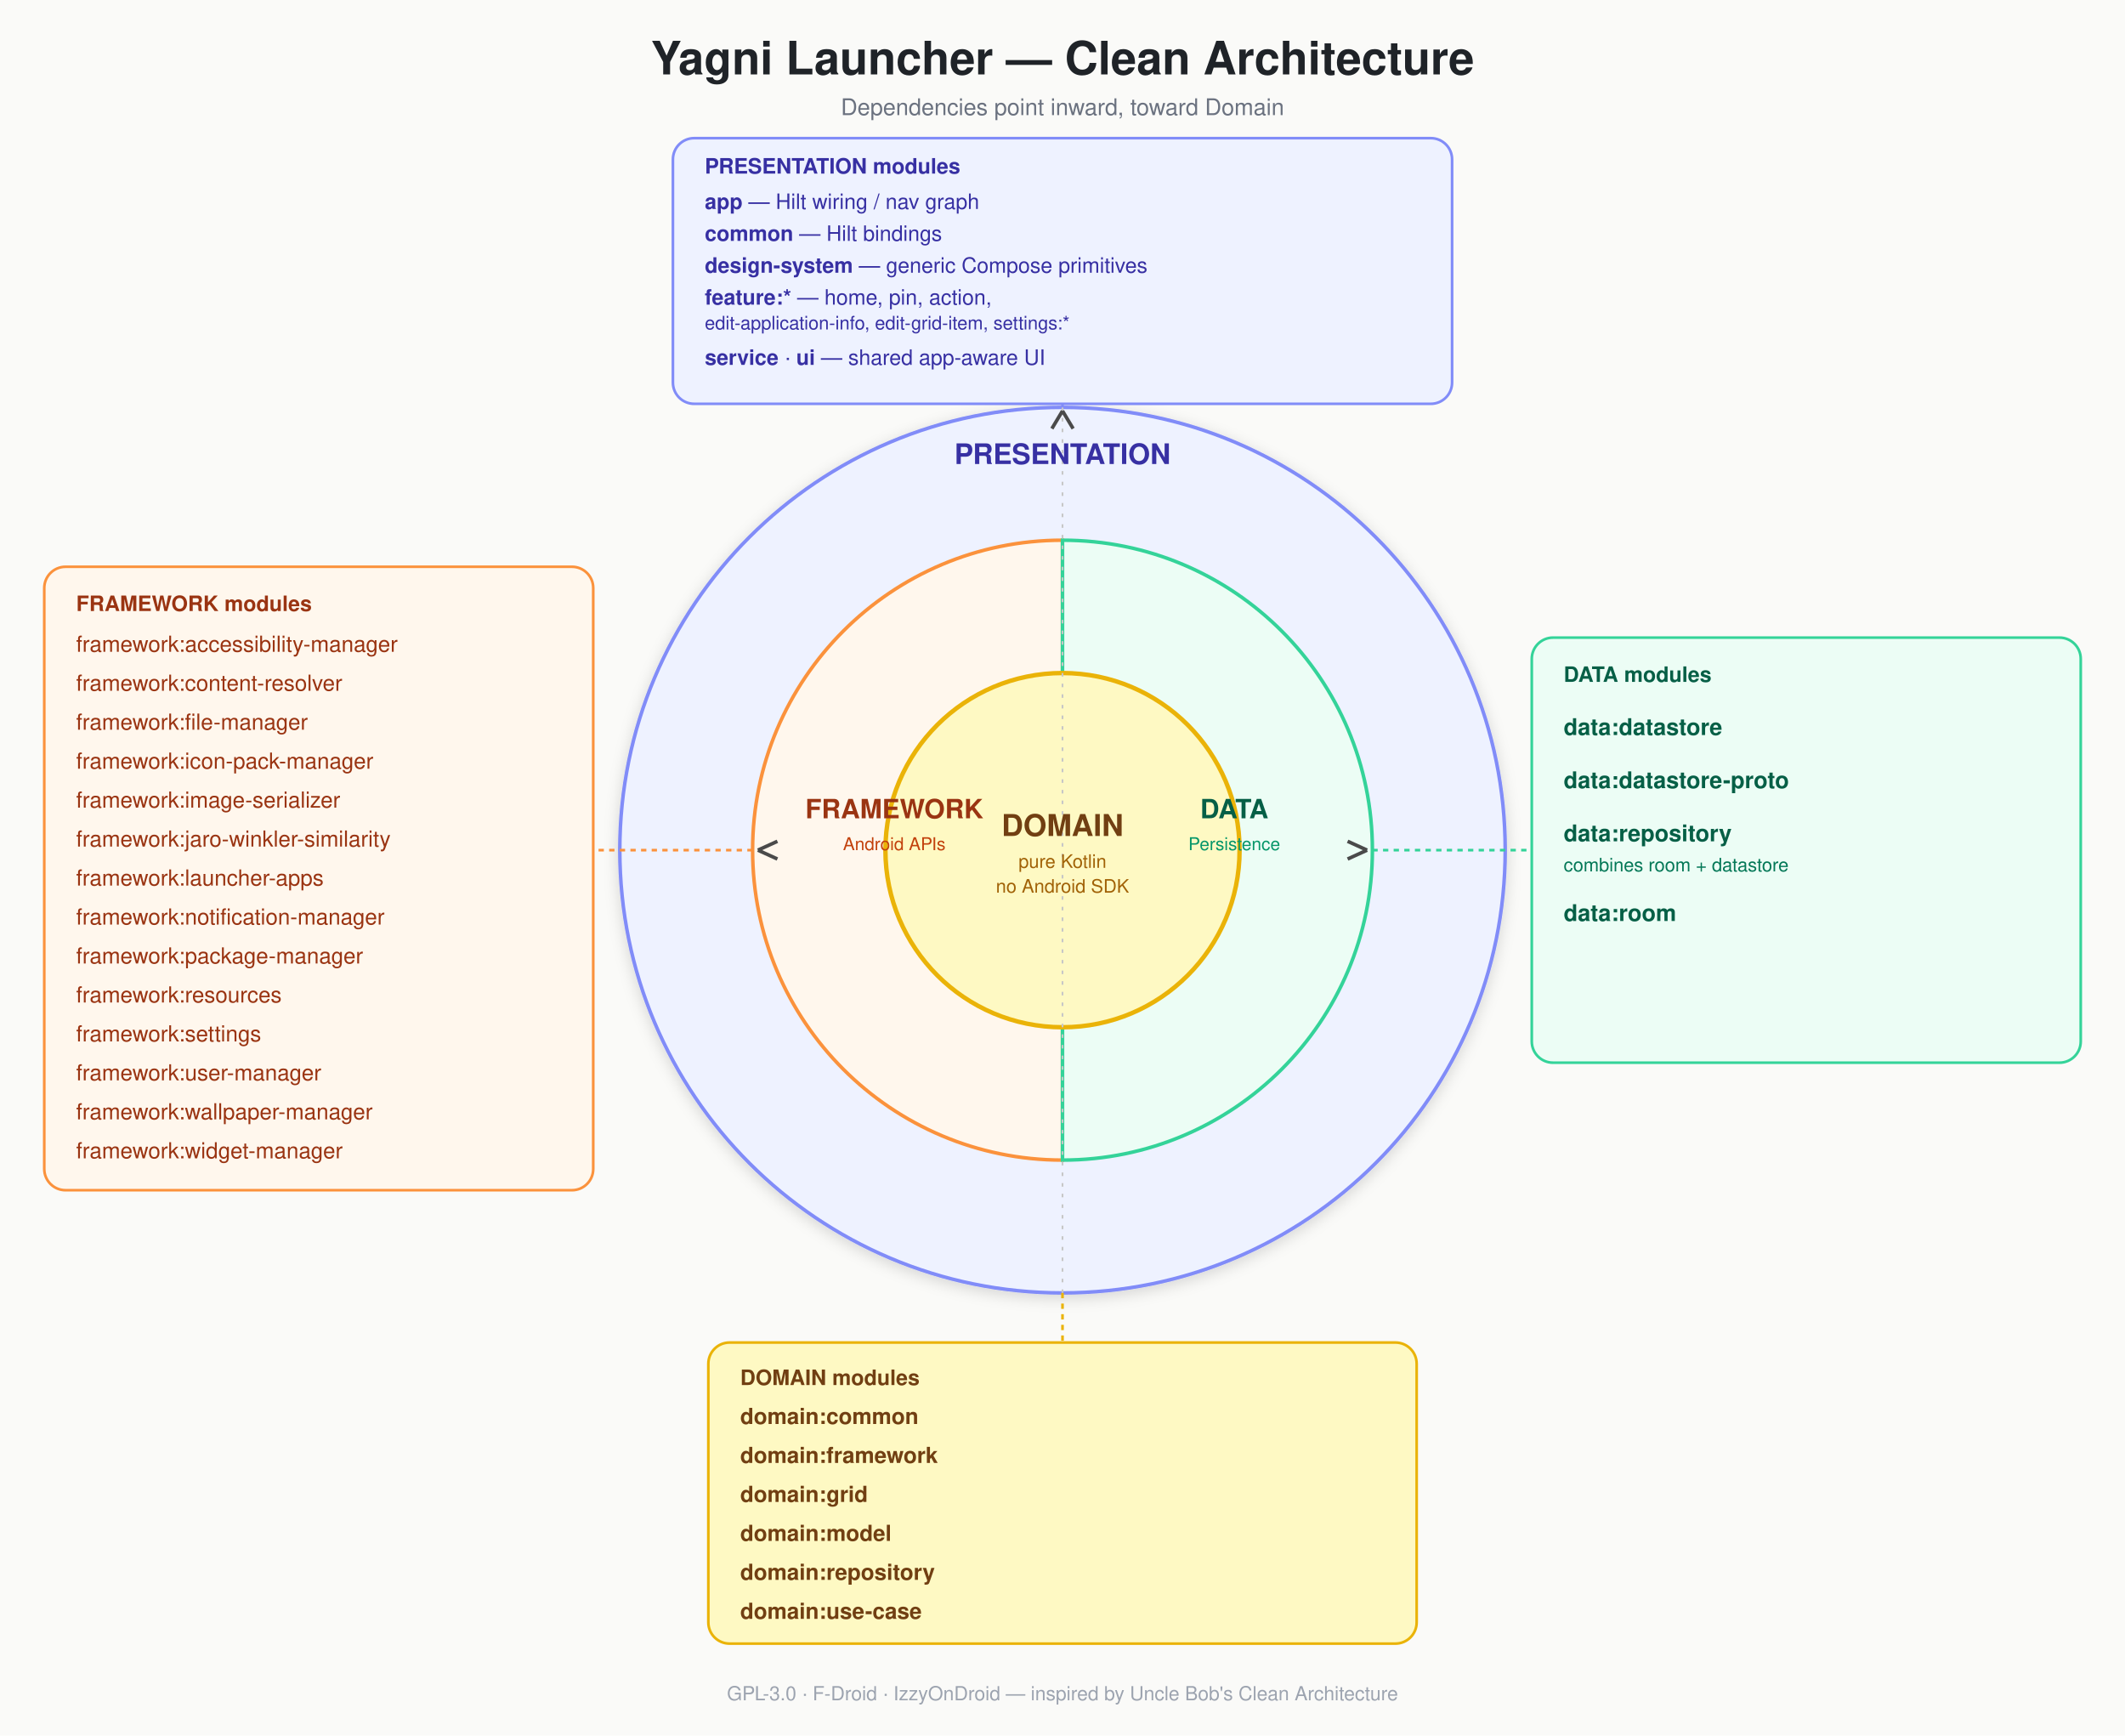
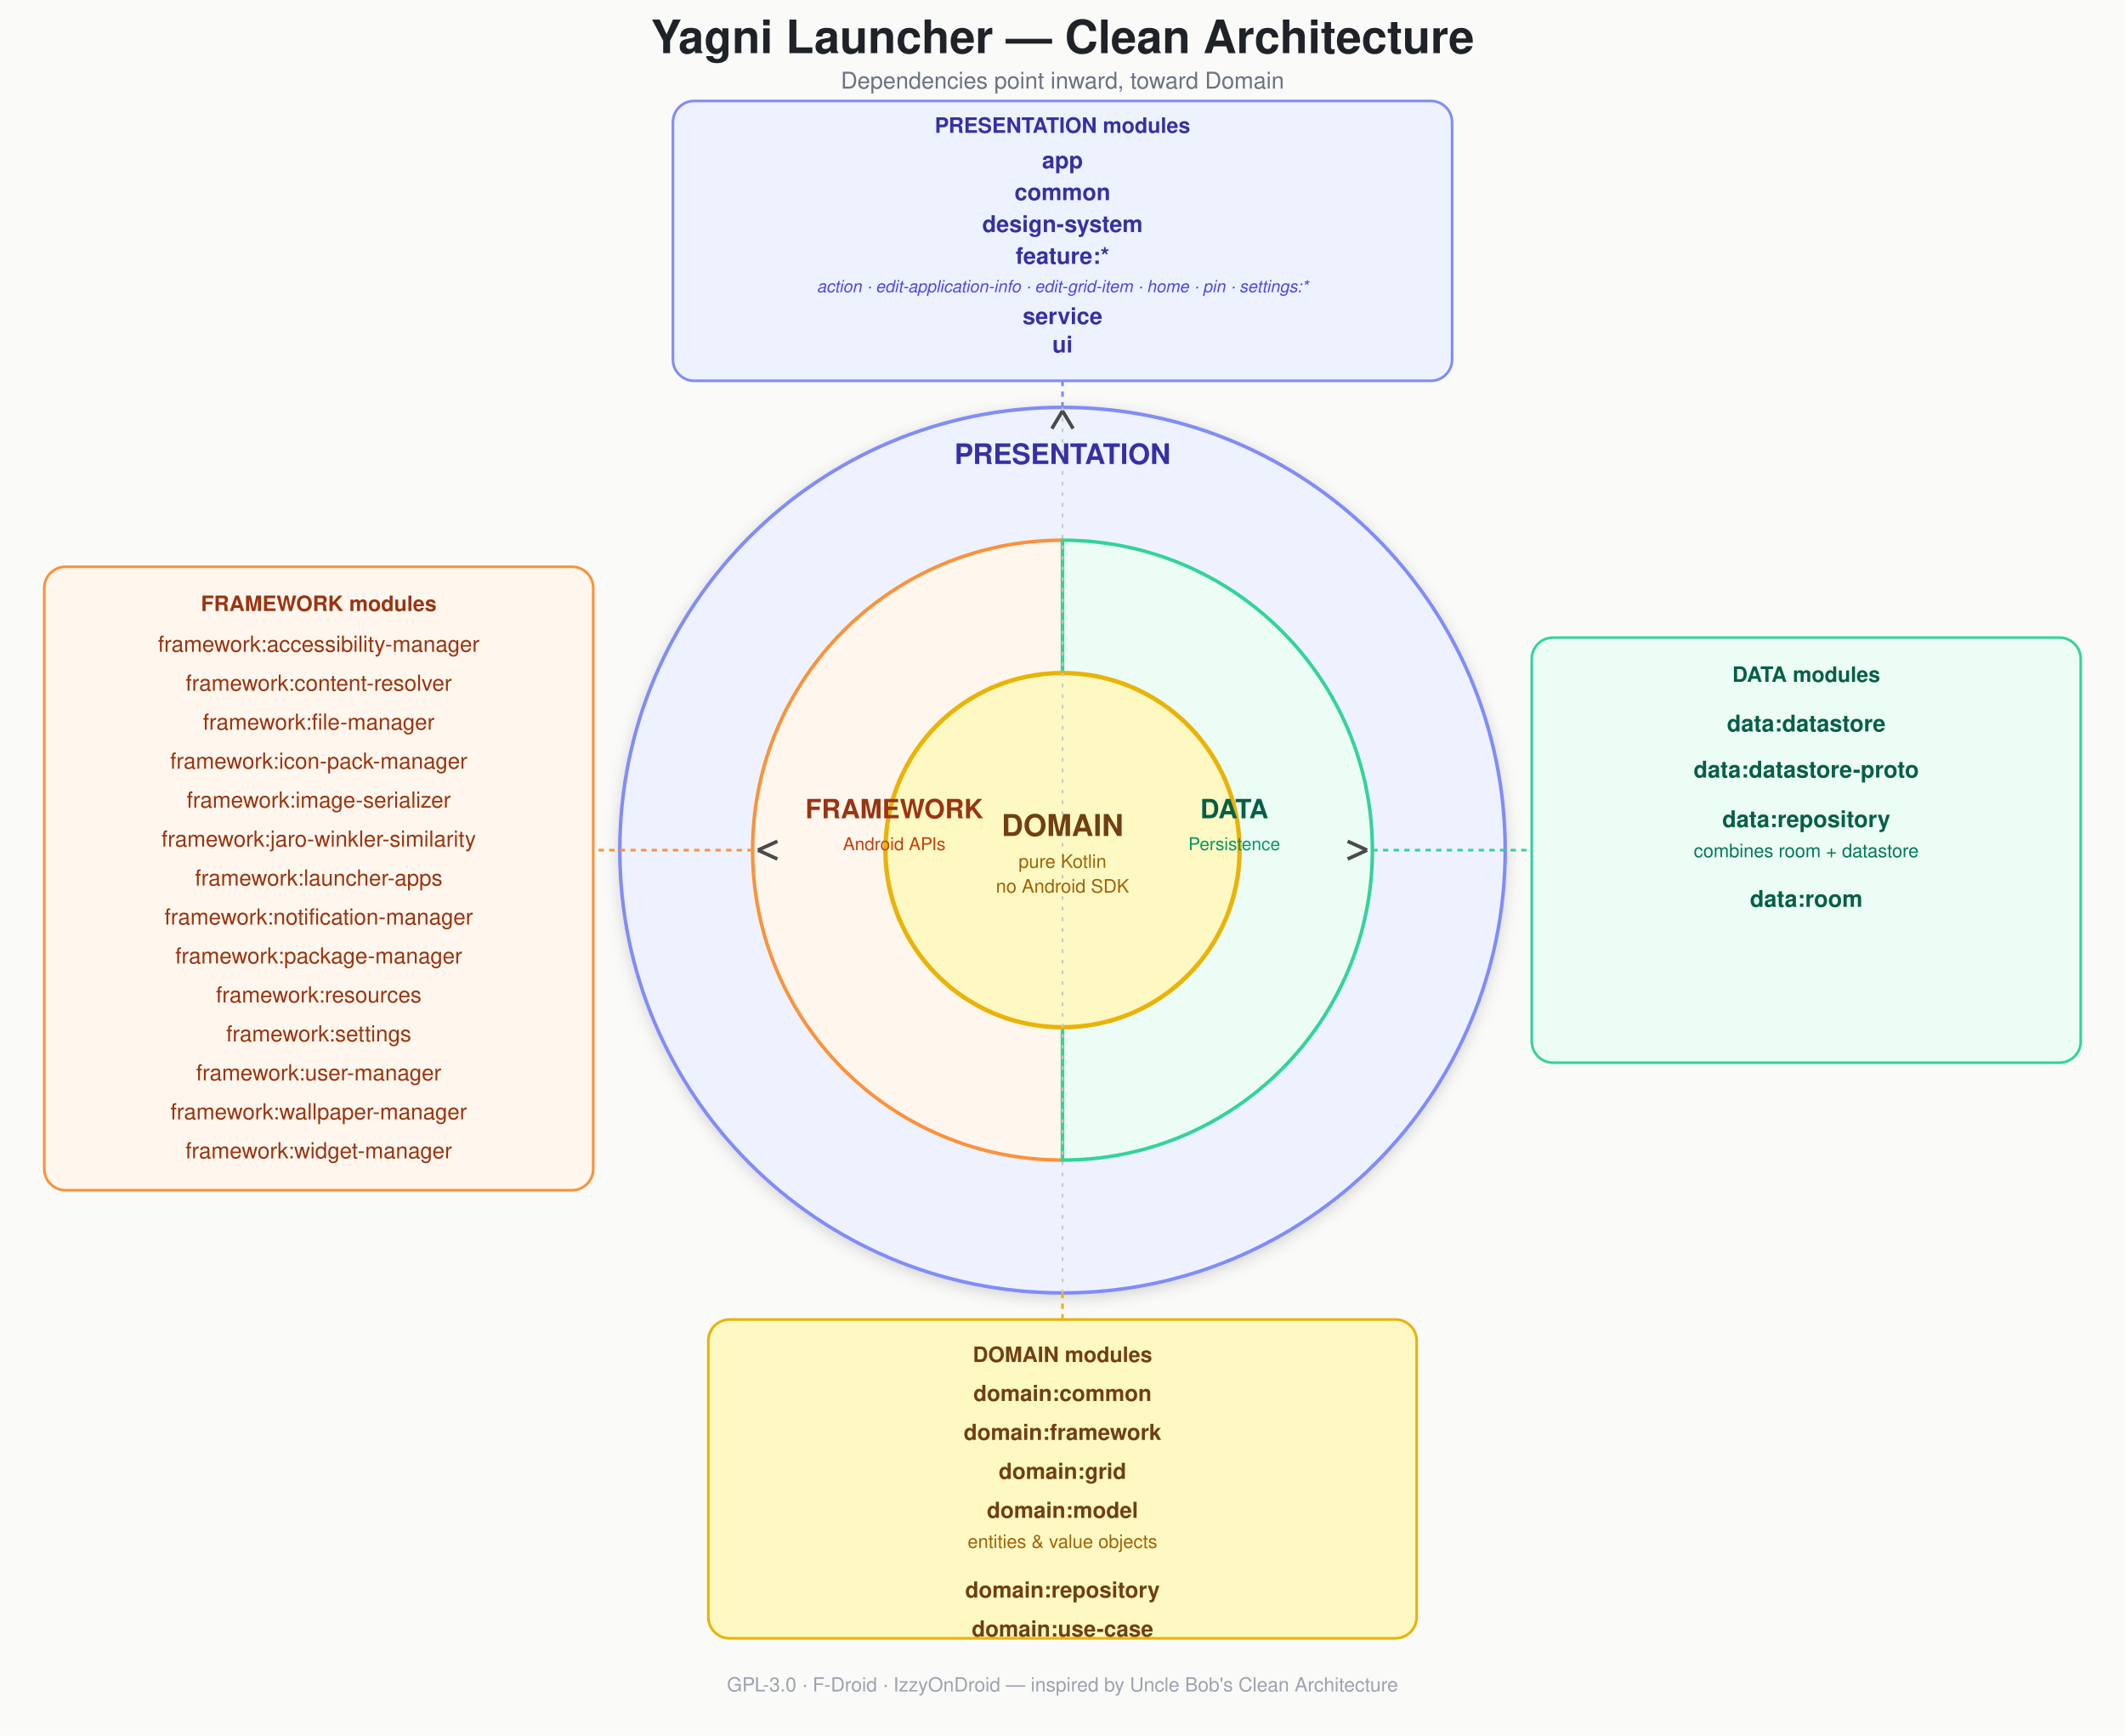
<svg xmlns="http://www.w3.org/2000/svg" viewBox="0 0 1200 980" font-family="Helvetica, Arial, sans-serif">
  <defs>
    <filter id="softShadow" x="-30%" y="-30%" width="160%" height="160%">
      <feDropShadow dx="0" dy="2" stdDeviation="4" flood-color="#000000" flood-opacity="0.15" />
    </filter>
  </defs>
  <rect x="0" y="0" width="1200" height="980" fill="#fafaf8" />
-   <text x="600" y="42" text-anchor="middle" font-size="26" font-weight="700" fill="#1f2328">Yagni Launcher — Clean Architecture</text>
-   <text x="600" y="65" text-anchor="middle" font-size="13" fill="#6b7280">Dependencies point inward, toward Domain</text>
+   <text x="600" y="30" text-anchor="middle" font-size="26" font-weight="700" fill="#1f2328">Yagni Launcher — Clean Architecture</text>
+   <text x="600" y="50" text-anchor="middle" font-size="13" fill="#6b7280">Dependencies point inward, toward Domain</text>
  <circle cx="600" cy="480" r="250" fill="#eef2ff" stroke="#818cf8" stroke-width="2" filter="url(#softShadow)" />
  <path d="M 600,305 A 175,175 0 0,0 600,655 Z" fill="#fff7ed" stroke="#fb923c" stroke-width="2" />
  <path d="M 600,305 A 175,175 0 0,1 600,655 Z" fill="#ecfdf5" stroke="#34d399" stroke-width="2" />
  <circle cx="600" cy="480" r="100" fill="#fef9c3" stroke="#eab308" stroke-width="2.5" />
  <line x1="600" y1="230" x2="600" y2="730" stroke="#c7c7c7" stroke-width="1" stroke-dasharray="2 4" />
  <text x="600" y="262" text-anchor="middle" font-size="16" font-weight="700" fill="#3730a3">PRESENTATION</text>
  <text x="505" y="462" text-anchor="middle" font-size="15" font-weight="700" fill="#9a3412">FRAMEWORK</text>
  <text x="505" y="480" text-anchor="middle" font-size="10" fill="#c2410c">Android APIs</text>
  <text x="697" y="462" text-anchor="middle" font-size="15" font-weight="700" fill="#065f46">DATA</text>
  <text x="697" y="480" text-anchor="middle" font-size="10" fill="#059669">Persistence</text>
  <text x="600" y="472" text-anchor="middle" font-size="17" font-weight="700" fill="#713f12">DOMAIN</text>
  <text x="600" y="490" text-anchor="middle" font-size="10.5" fill="#a16207">pure Kotlin</text>
  <text x="600" y="504" text-anchor="middle" font-size="10.5" fill="#a16207">no Android SDK</text>
  <g stroke="#4a4a4a" stroke-width="2" fill="none">
    <path d="M 600,232 l -6,10 M 600,232 l 6,10" />
    <path d="M 428,480 l 11,-5 M 428,480 l 11,5" />
    <path d="M 772,480 l -11,-5 M 772,480 l -11,5" />
  </g>
-   <line x1="600" y1="230" x2="600" y2="200" stroke="#818cf8" stroke-width="1.5" stroke-dasharray="3 3" />
-   <rect x="380" y="78" width="440" height="150" rx="12" fill="#eef2ff" stroke="#818cf8" stroke-width="1.5" />
-   <g font-size="12" fill="#3730a3">
-     <text x="398" y="98" font-weight="700" font-size="12">PRESENTATION modules</text>
-     <text x="398" y="118">
-       <tspan font-weight="600">app</tspan> — Hilt wiring / nav graph</text>
-     <text x="398" y="136">
-       <tspan font-weight="600">common</tspan> — Hilt bindings</text>
-     <text x="398" y="154">
-       <tspan font-weight="600">design-system</tspan> — generic Compose primitives</text>
-     <text x="398" y="172">
-       <tspan font-weight="600">feature:*</tspan> — home, pin, action,</text>
-     <text x="398" y="186" font-size="10.5">edit-application-info, edit-grid-item, settings:*</text>
-     <text x="398" y="206">
-       <tspan font-weight="600">service</tspan>   ·   <tspan font-weight="600">ui</tspan> — shared app-aware UI</text>
+   <line x1="600" y1="230" x2="600" y2="215" stroke="#818cf8" stroke-width="1.5" stroke-dasharray="3 3" />
+   <rect x="380" y="57" width="440" height="158" rx="12" fill="#eef2ff" stroke="#818cf8" stroke-width="1.5" />
+   <g font-size="13" fill="#3730a3" text-anchor="middle">
+     <text x="600" y="75" font-weight="700" font-size="12">PRESENTATION modules</text>
+     <text x="600" y="95" font-weight="600">app</text>
+     <text x="600" y="113" font-weight="600">common</text>
+     <text x="600" y="131" font-weight="600">design-system</text>
+     <text x="600" y="149" font-weight="600">feature:*</text>
+     <text x="600" y="165" font-size="9.5" font-style="italic" fill="#4f46e5">action · edit-application-info · edit-grid-item · home · pin · settings:*</text>
+     <text x="600" y="183" font-weight="600">service</text>
+     <text x="600" y="199" font-weight="600">ui</text>
  </g>
  <line x1="425" y1="480" x2="335" y2="480" stroke="#fb923c" stroke-width="1.5" stroke-dasharray="3 3" />
  <rect x="25" y="320" width="310" height="352" rx="12" fill="#fff7ed" stroke="#fb923c" stroke-width="1.5" />
-   <g font-size="12.5" fill="#9a3412">
-     <text x="43" y="345" font-weight="700" font-size="12">FRAMEWORK modules</text>
-     <text x="43" y="368">framework:accessibility-manager</text>
-     <text x="43" y="390">framework:content-resolver</text>
-     <text x="43" y="412">framework:file-manager</text>
-     <text x="43" y="434">framework:icon-pack-manager</text>
-     <text x="43" y="456">framework:image-serializer</text>
-     <text x="43" y="478">framework:jaro-winkler-similarity</text>
-     <text x="43" y="500">framework:launcher-apps</text>
-     <text x="43" y="522">framework:notification-manager</text>
-     <text x="43" y="544">framework:package-manager</text>
-     <text x="43" y="566">framework:resources</text>
-     <text x="43" y="588">framework:settings</text>
-     <text x="43" y="610">framework:user-manager</text>
-     <text x="43" y="632">framework:wallpaper-manager</text>
-     <text x="43" y="654">framework:widget-manager</text>
+   <g font-size="12.5" fill="#9a3412" text-anchor="middle">
+     <text x="180" y="345" font-weight="700" font-size="12">FRAMEWORK modules</text>
+     <text x="180" y="368">framework:accessibility-manager</text>
+     <text x="180" y="390">framework:content-resolver</text>
+     <text x="180" y="412">framework:file-manager</text>
+     <text x="180" y="434">framework:icon-pack-manager</text>
+     <text x="180" y="456">framework:image-serializer</text>
+     <text x="180" y="478">framework:jaro-winkler-similarity</text>
+     <text x="180" y="500">framework:launcher-apps</text>
+     <text x="180" y="522">framework:notification-manager</text>
+     <text x="180" y="544">framework:package-manager</text>
+     <text x="180" y="566">framework:resources</text>
+     <text x="180" y="588">framework:settings</text>
+     <text x="180" y="610">framework:user-manager</text>
+     <text x="180" y="632">framework:wallpaper-manager</text>
+     <text x="180" y="654">framework:widget-manager</text>
  </g>
  <line x1="775" y1="480" x2="865" y2="480" stroke="#34d399" stroke-width="1.5" stroke-dasharray="3 3" />
  <rect x="865" y="360" width="310" height="240" rx="12" fill="#ecfdf5" stroke="#34d399" stroke-width="1.5" />
-   <g font-size="13" fill="#065f46">
-     <text x="883" y="385" font-weight="700" font-size="12">DATA modules</text>
-     <text x="883" y="415" font-weight="600">data:datastore</text>
-     <text x="883" y="445" font-weight="600">data:datastore-proto</text>
-     <text x="883" y="475" font-weight="600">data:repository</text>
-     <text x="883" y="492" font-size="10.5" fill="#047857">combines room + datastore</text>
-     <text x="883" y="520" font-weight="600">data:room</text>
+   <g font-size="13" fill="#065f46" text-anchor="middle">
+     <text x="1020" y="385" font-weight="700" font-size="12">DATA modules</text>
+     <text x="1020" y="413" font-weight="600">data:datastore</text>
+     <text x="1020" y="439" font-weight="600">data:datastore-proto</text>
+     <text x="1020" y="467" font-weight="600">data:repository</text>
+     <text x="1020" y="484" font-size="10.5" fill="#047857">combines room + datastore</text>
+     <text x="1020" y="512" font-weight="600">data:room</text>
  </g>
-   <line x1="600" y1="730" x2="600" y2="758" stroke="#eab308" stroke-width="1.5" stroke-dasharray="3 3" />
-   <rect x="400" y="758" width="400" height="170" rx="12" fill="#fef9c3" stroke="#eab308" stroke-width="1.5" />
-   <g font-size="12.5" fill="#713f12">
-     <text x="418" y="782" font-weight="700" font-size="12">DOMAIN modules</text>
-     <text x="418" y="804" font-weight="600">domain:common</text>
-     <text x="418" y="826" font-weight="600">domain:framework</text>
-     <text x="418" y="848" font-weight="600">domain:grid</text>
-     <text x="418" y="870" font-weight="600">domain:model</text>
-     <text x="418" y="892" font-weight="600">domain:repository</text>
-     <text x="418" y="914" font-weight="600">domain:use-case</text>
+   <line x1="600" y1="730" x2="600" y2="745" stroke="#eab308" stroke-width="1.5" stroke-dasharray="3 3" />
+   <rect x="400" y="745" width="400" height="180" rx="12" fill="#fef9c3" stroke="#eab308" stroke-width="1.5" />
+   <g font-size="12.5" fill="#713f12" text-anchor="middle">
+     <text x="600" y="769" font-weight="700" font-size="12">DOMAIN modules</text>
+     <text x="600" y="791" font-weight="600">domain:common</text>
+     <text x="600" y="813" font-weight="600">domain:framework</text>
+     <text x="600" y="835" font-weight="600">domain:grid</text>
+     <text x="600" y="857" font-weight="600">domain:model</text>
+     <text x="600" y="874" font-size="10.5" fill="#a16207">entities &amp; value objects</text>
+     <text x="600" y="902" font-weight="600">domain:repository</text>
+     <text x="600" y="924" font-weight="600">domain:use-case</text>
  </g>
-   <text x="600" y="960" text-anchor="middle" font-size="11" fill="#9ca3af">GPL-3.0 · F-Droid · IzzyOnDroid — inspired by Uncle Bob's Clean Architecture</text>
+   <text x="600" y="955" text-anchor="middle" font-size="11" fill="#9ca3af">GPL-3.0 · F-Droid · IzzyOnDroid — inspired by Uncle Bob's Clean Architecture</text>
</svg>
